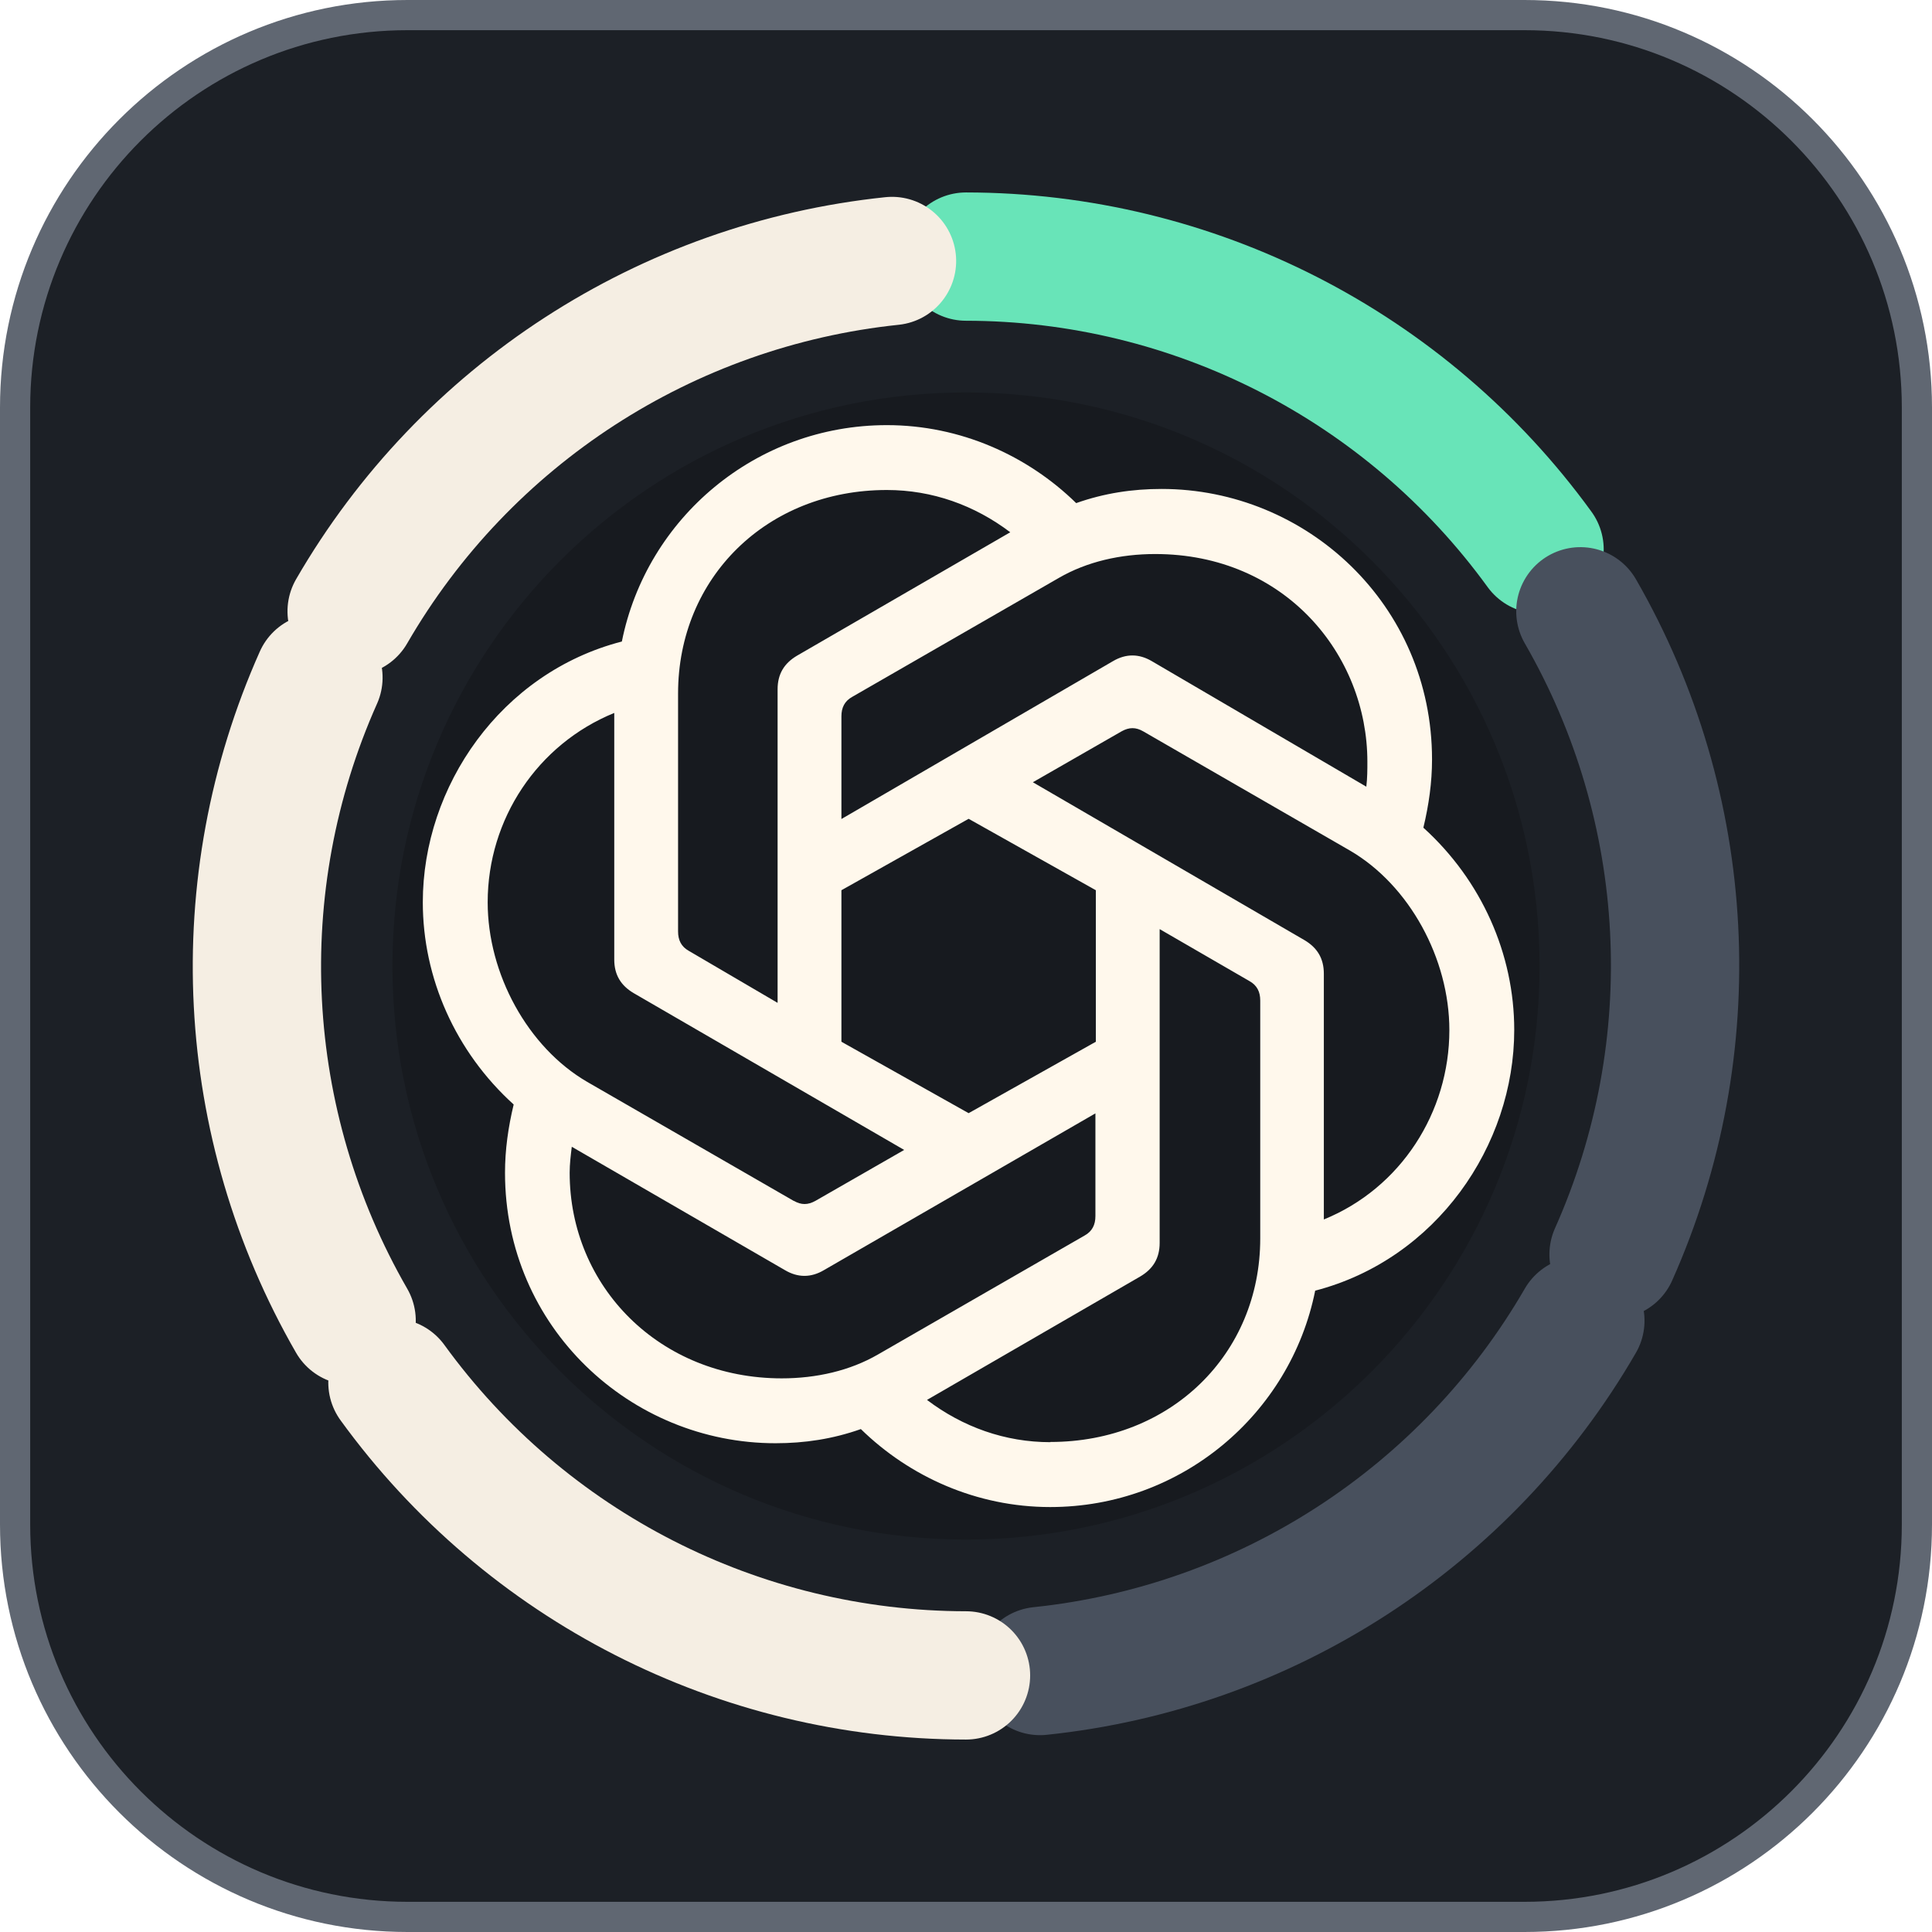
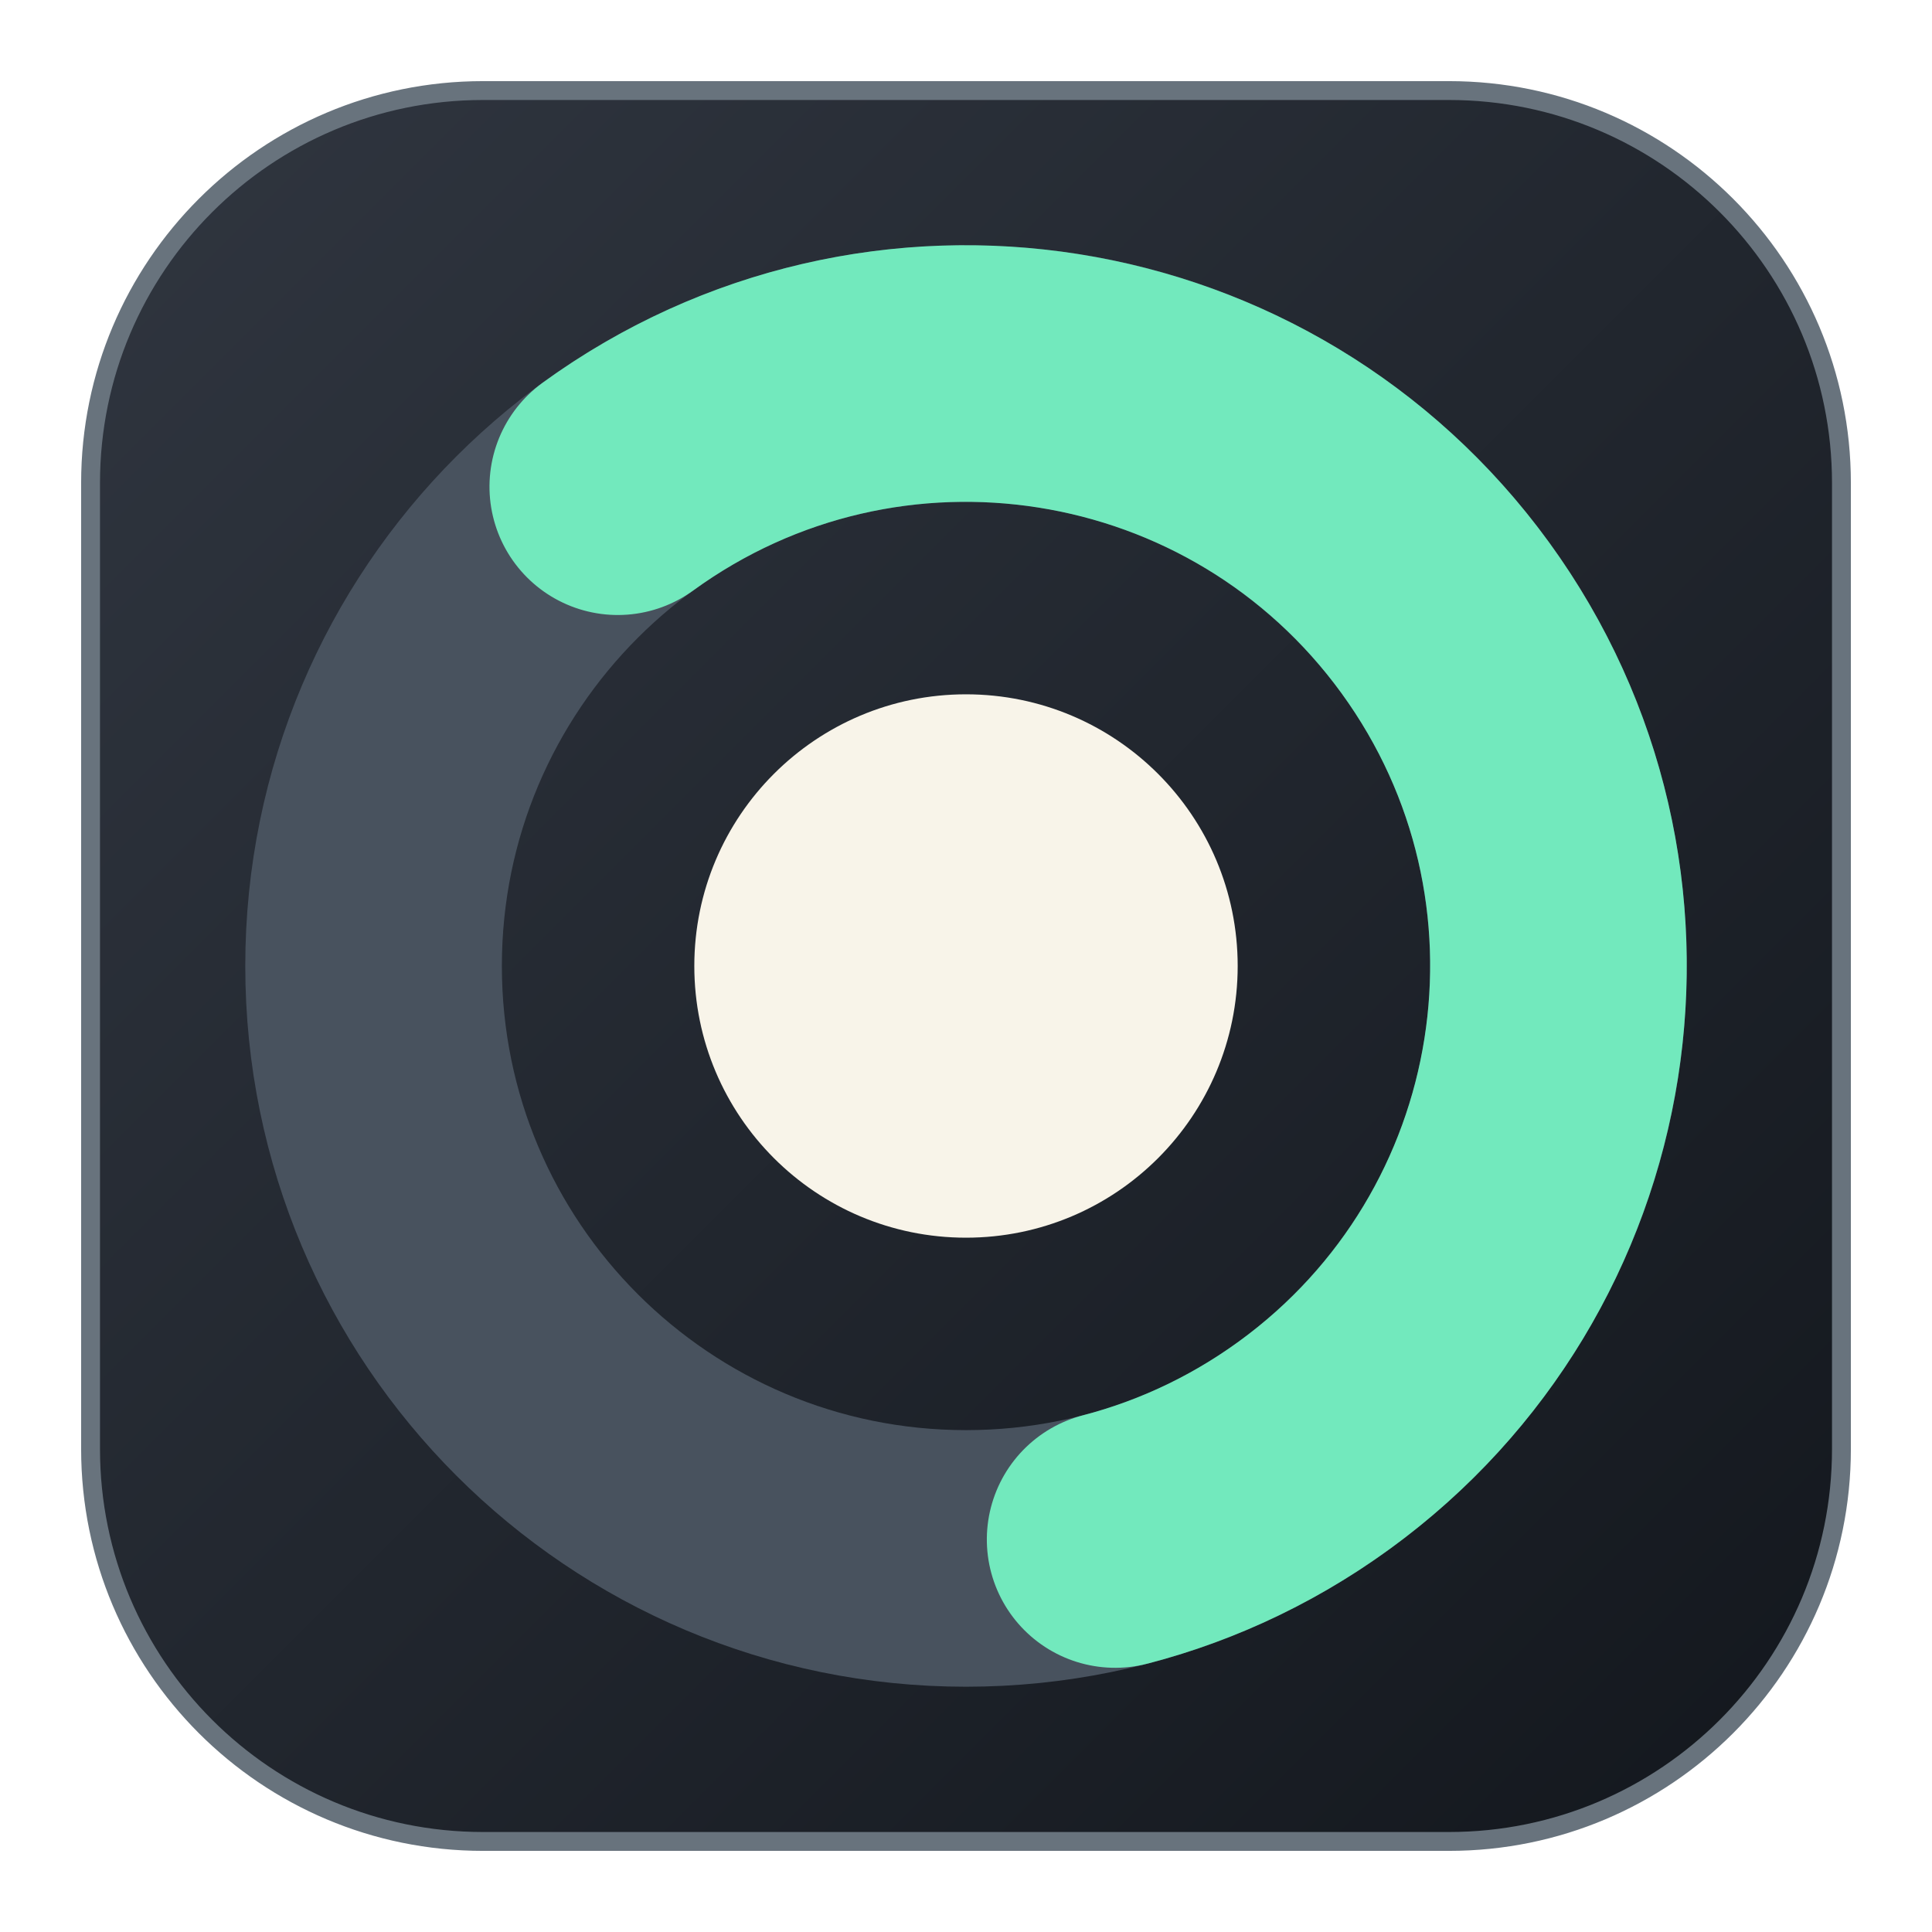
- <svg xmlns="http://www.w3.org/2000/svg" width="256" height="256" viewBox="0 0 256 256">
+ <svg xmlns="http://www.w3.org/2000/svg" width="1024" height="1024" viewBox="0 0 512 512">
  <defs>
-     <path id="segment" d="M128 34 A94 94 0 0 1 204 72.8" />
-     <path id="openai-mark" d="M196.4 185.8v-48.6c0-4.1 1.5-7.2 5.1-9.2l97.8-56.3c13.3-7.7 29.2-11.3 45.6-11.3 61.4 0 100.4 47.6 100.4 98.3 0 3.6 0 7.7-.5 11.8L343.3 111.1c-6.1-3.6-12.3-3.6-18.4 0L196.4 185.8zM424.7 375.2V259c0-7.2-3.1-12.3-9.2-15.9L287 168.4l42-24.1c3.6-2 6.7-2 10.2 0l97.8 56.4c28.2 16.4 47.1 51.2 47.1 85 0 38.9-23 74.8-59.4 89.6zM166.2 272.8l-42-24.6c-3.6-2-5.1-5.1-5.1-9.2V126.4c0-54.8 42-96.3 98.8-96.3 21.5 0 41.5 7.2 58.4 20L175.4 108.5c-6.1 3.6-9.2 8.7-9.2 15.9v148.5zm90.4 52.2l-60.2-33.8v-71.7l60.2-33.8 60.2 33.8v71.7L256.6 325zm38.7 155.7c-21.5 0-41.5-7.2-58.4-20l100.9-58.4c6.1-3.6 9.2-8.7 9.2-15.9V237.9l42.5 24.6c3.6 2 5.1 5.1 5.1 9.2v112.6c0 54.8-42.5 96.3-99.3 96.3zM173.8 366.5l-97.7-56.3C47.9 293.8 29 259 29 225.2c0-39.4 23.6-74.8 59.9-89.6v116.7c0 7.2 3.1 12.3 9.2 15.9l128 74.2-42 24.1c-3.6 2-6.7 2-10.2 0zm-5.6 84c-57.9 0-100.4-43.5-100.4-97.3 0-4.1.5-8.2 1-12.3l100.9 58.4c6.1 3.6 12.3 3.6 18.4 0l128.5-74.2v48.6c0 4.1-1.5 7.2-5.1 9.2l-97.8 56.3c-13.3 7.7-29.2 11.3-45.6 11.3zm127 60.9c62 0 113.7-44 125.4-102.4 57.3-14.9 94.2-68.6 94.2-123.4 0-35.8-15.4-70.7-43-95.7 2.6-10.8 4.1-21.5 4.1-32.3 0-73.2-59.4-128-128-128-13.8 0-27.1 2-40.4 6.7-23-22.5-54.8-36.9-89.6-36.9-62 0-113.7 44-125.4 102.4-57.3 14.8-94.2 68.6-94.2 123.4 0 35.8 15.4 70.7 43 95.7-2.6 10.8-4.1 21.5-4.1 32.3 0 73.2 59.4 128 128 128 13.8 0 27.1-2 40.4-6.7 23 22.5 54.8 36.9 89.6 36.9z" />
+     <linearGradient id="tile" x1="0" y1="0" x2="1" y2="1">
+       <stop stop-color="#303640" />
+       <stop offset="1" stop-color="#13171d" />
+     </linearGradient>
  </defs>
-   <rect x="2" y="2" width="252" height="252" rx="52" fill="#1c2026" stroke="#606772" stroke-width="4" />
-   <g fill="none" stroke-width="17" stroke-linecap="round">
-     <use href="#segment" stroke="#68e4b8" />
-     <use href="#segment" transform="rotate(60 128 128)" stroke="#48505d" />
-     <use href="#segment" transform="rotate(120 128 128)" stroke="#48505d" />
-     <use href="#segment" transform="rotate(180 128 128)" stroke="#f5eee3" />
-     <use href="#segment" transform="rotate(240 128 128)" stroke="#f5eee3" />
-     <use href="#segment" transform="rotate(300 128 128)" stroke="#f5eee3" />
-   </g>
-   <circle cx="128" cy="128" r="76" fill="#171a1f" />
-   <use href="#openai-mark" transform="translate(56.5 56.5) scale(.28)" fill="#fff8ec" />
+   <rect x="24" y="24" width="464" height="464" rx="104" fill="url(#tile)" stroke="#68737d" stroke-width="5" />
+   <circle cx="256" cy="256" r="157" fill="none" stroke="#48525e" stroke-width="68" />
+   <circle cx="256" cy="256" r="157" fill="none" stroke="#72e9bd" stroke-width="68" stroke-linecap="round" stroke-dasharray="552 435" transform="rotate(-126 256 256)" />
+   <circle cx="256" cy="256" r="72" fill="#f8f4e9" />
</svg>
